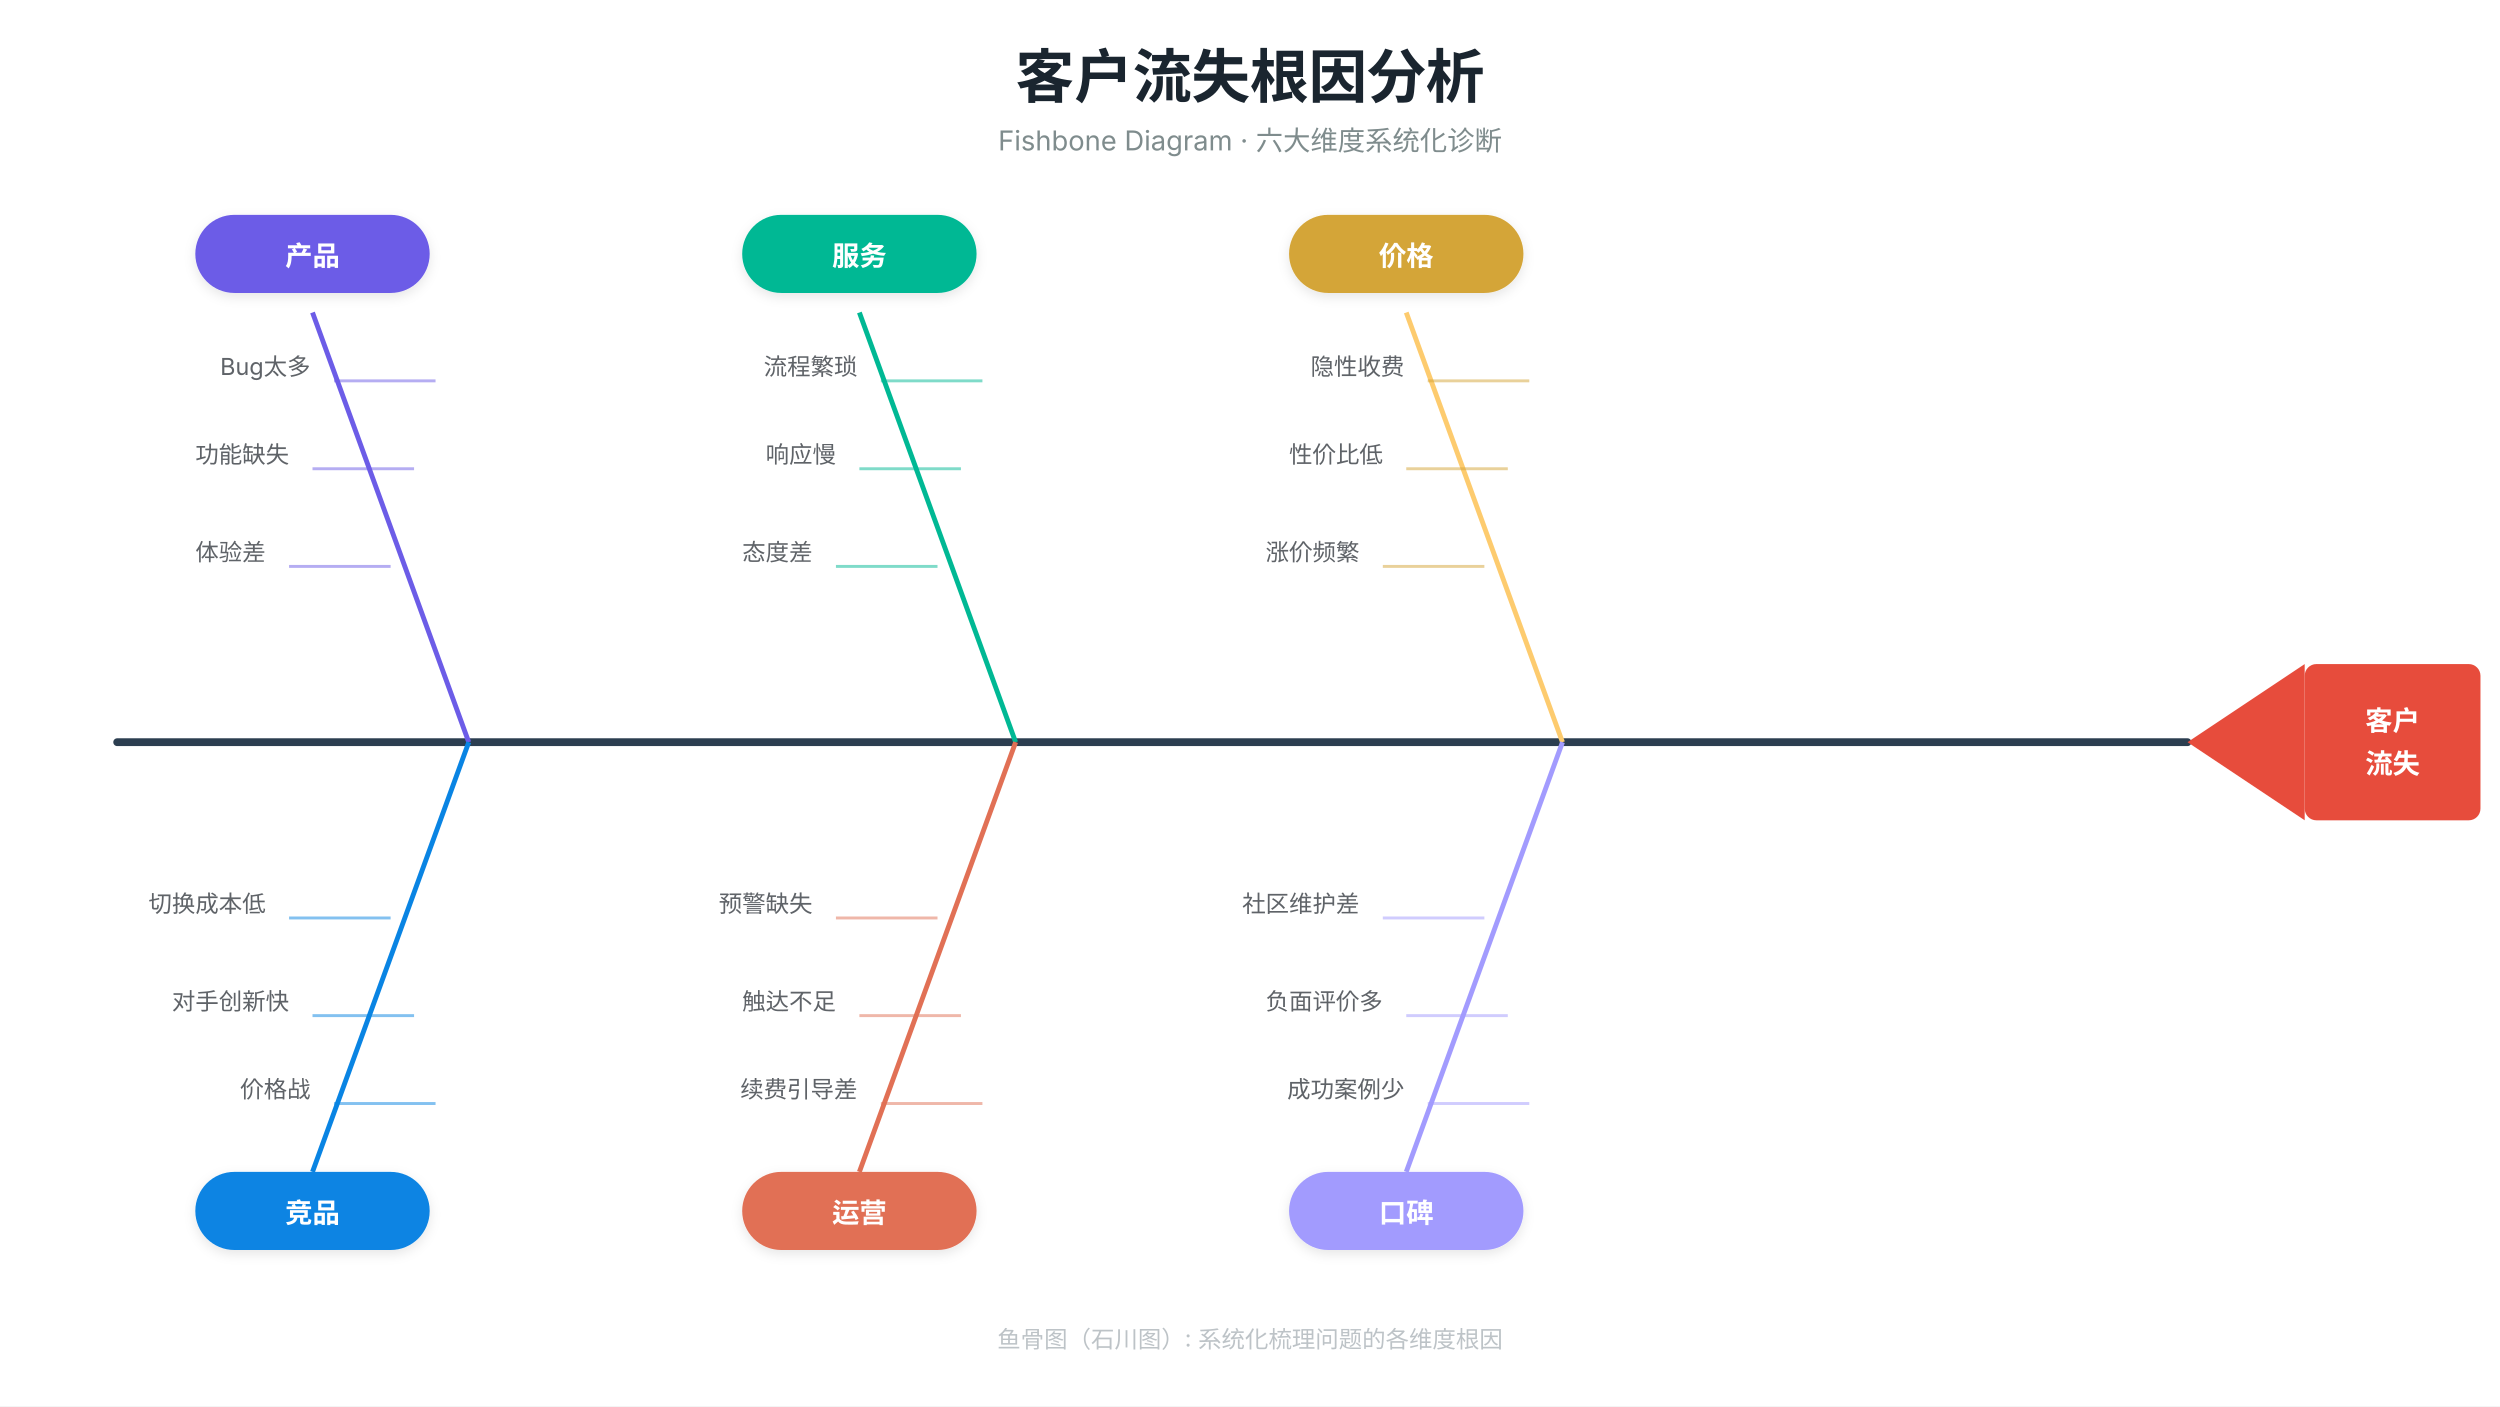
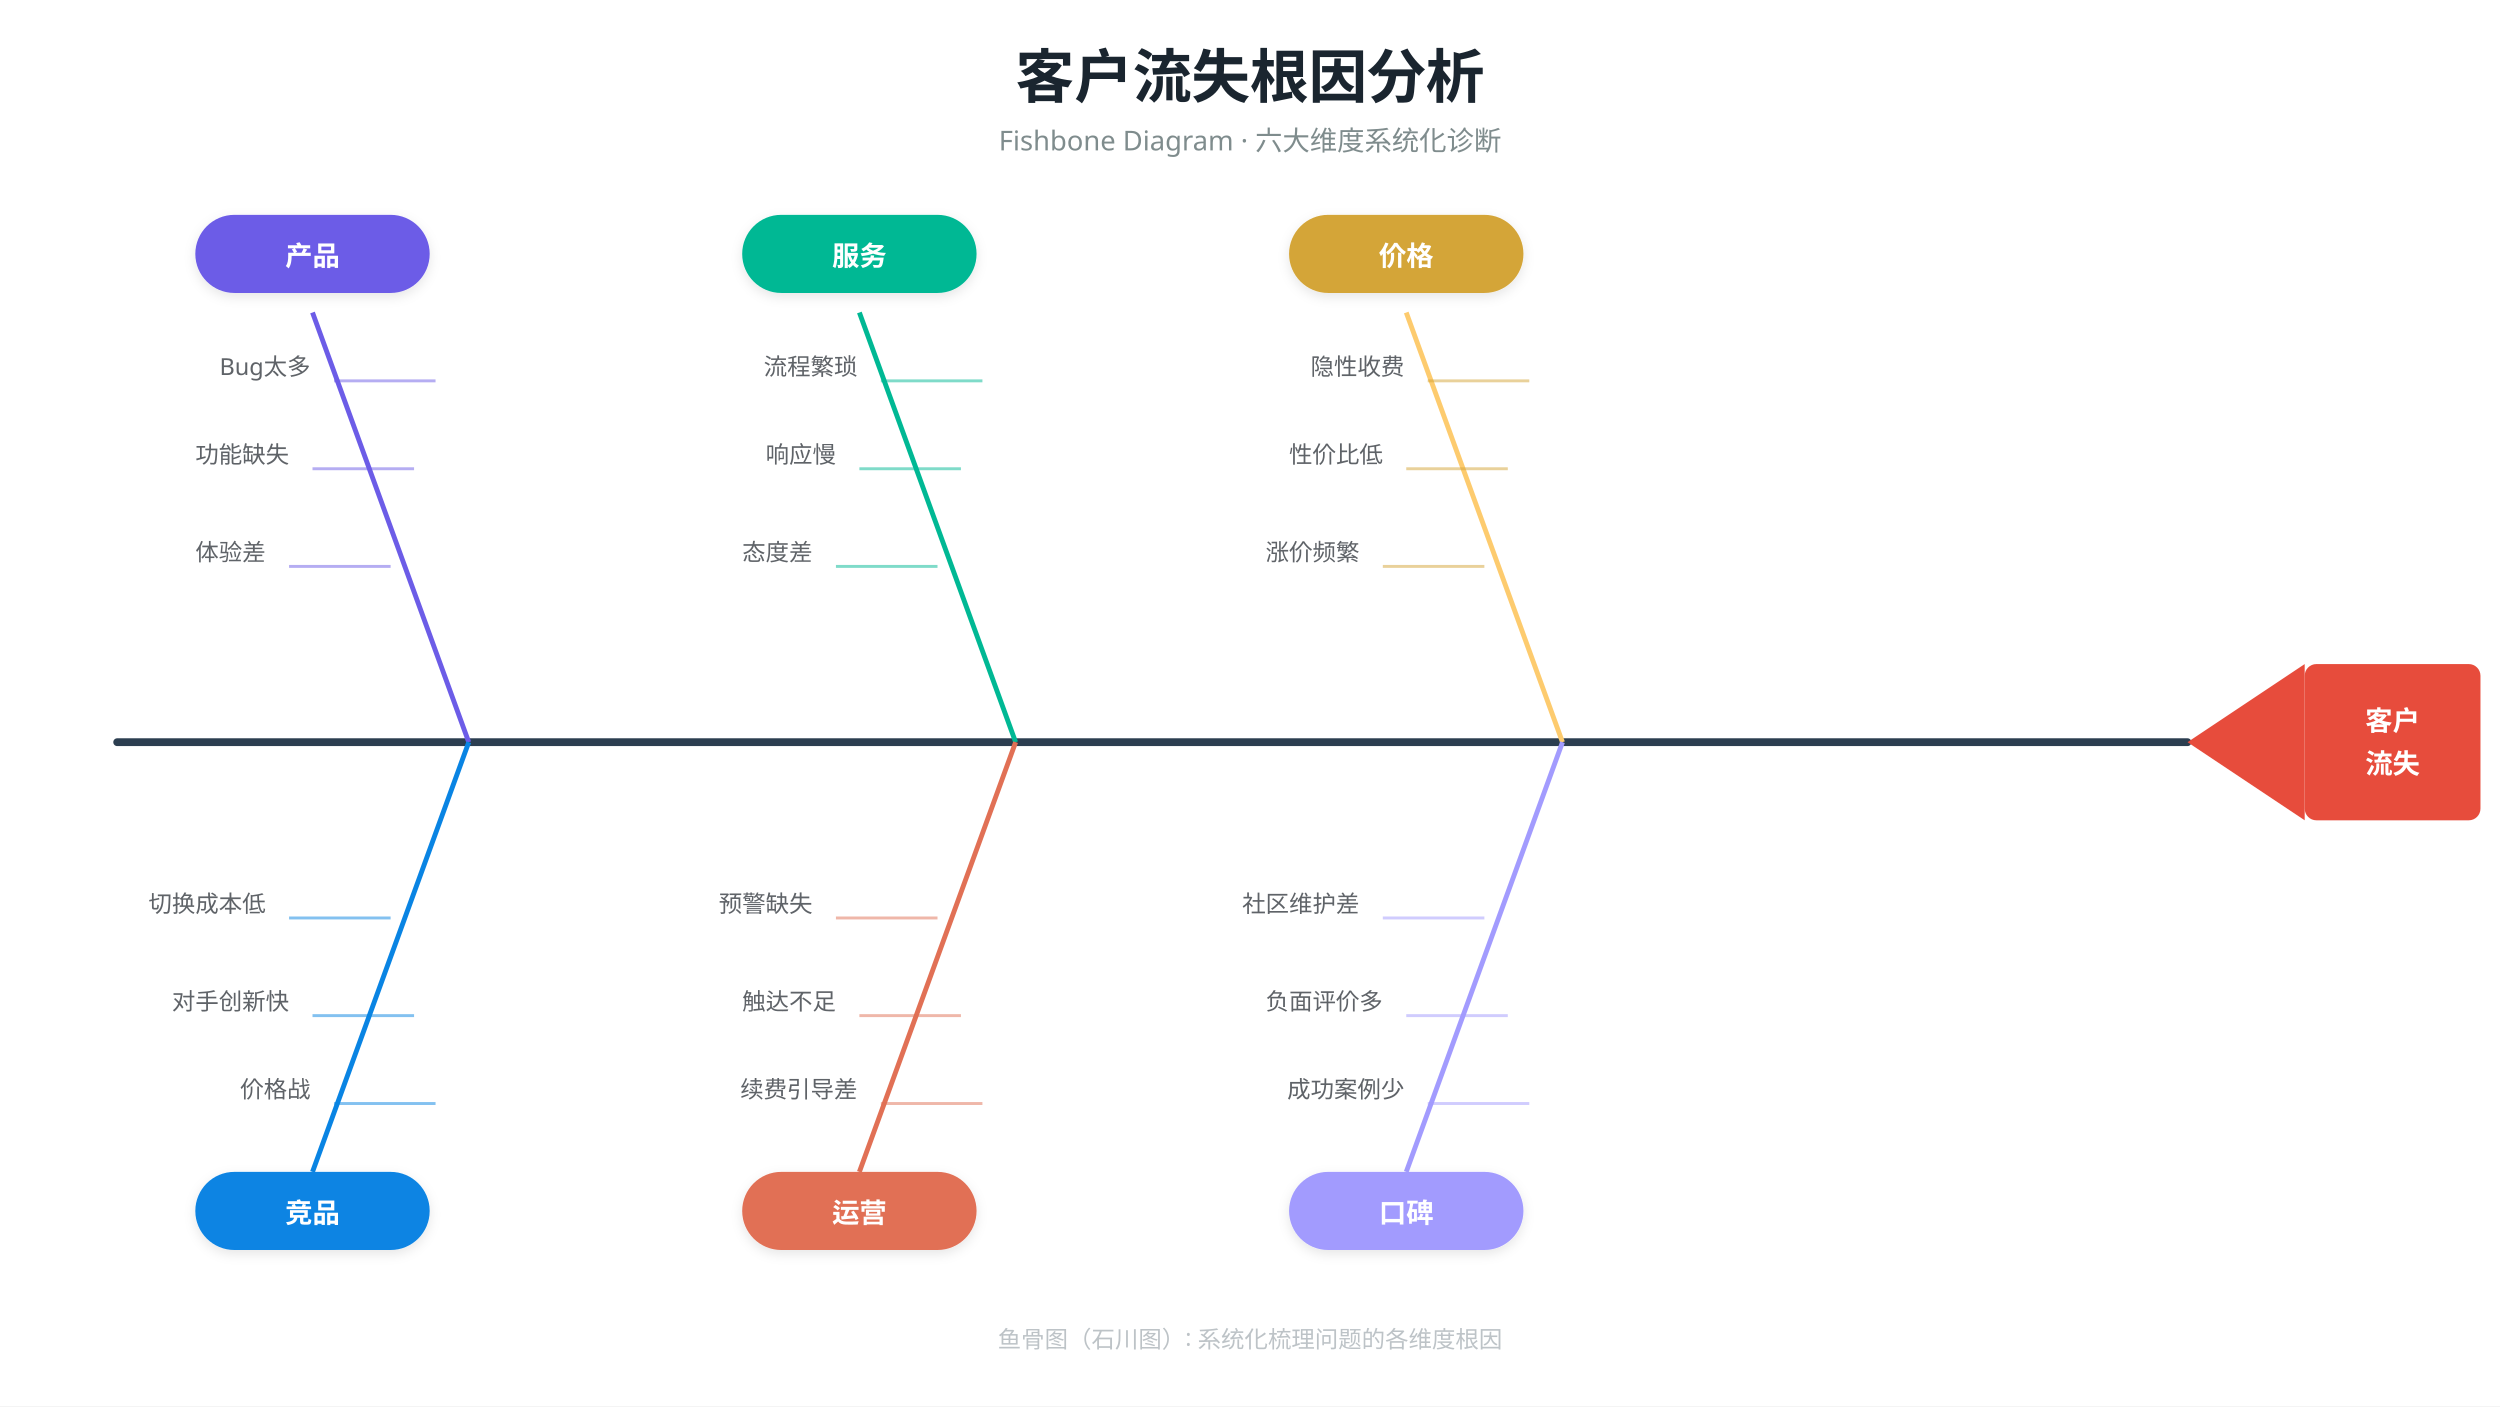
<svg xmlns="http://www.w3.org/2000/svg" viewBox="0 0 1280 720" width="1280" height="720">
  <defs>
    <filter id="nodeShadow" x="-20%" y="-20%" width="140%" height="140%">
      <feGaussianBlur in="SourceAlpha" stdDeviation="3" />
      <feOffset dx="0" dy="2" result="offsetblur" />
      <feComponentTransfer>
        <feFuncA type="linear" slope="0.1" />
      </feComponentTransfer>
      <feMerge>
        <feMergeNode />
        <feMergeNode in="SourceGraphic" />
      </feMerge>
    </filter>
  </defs>
  <rect width="1280" height="720" fill="#FFFFFF" />
-   <text x="640" y="50" text-anchor="middle" font-family="-apple-system, BlinkMacSystemFont, 'Segoe UI', sans-serif" font-size="30" font-weight="700" fill="#1A252F">客户流失根因分析</text>
-   <text x="640" y="77" text-anchor="middle" font-family="-apple-system, BlinkMacSystemFont, 'Segoe UI', sans-serif" font-size="14" fill="#7F8C8D">Fishbone Diagram · 六大维度系统化诊断</text>
+   <text x="640" y="50" text-anchor="middle" font-family="思源黑体, Source Han Sans SC" font-size="30" font-weight="700" fill="#1A252F">客户流失根因分析</text>
+   <text x="640" y="77" text-anchor="middle" font-family="思源黑体, Source Han Sans SC" font-size="14" fill="#7F8C8D">Fishbone Diagram · 六大维度系统化诊断</text>
  <line x1="60" y1="380" x2="1120" y2="380" stroke="#2C3E50" stroke-width="4" stroke-linecap="round" />
  <polygon points="1120,380 1180,340 1180,420" fill="#E74C3C" />
  <rect x="1180" y="340" width="90" height="80" rx="6" fill="#E74C3C" />
-   <text x="1225" y="374" text-anchor="middle" font-family="-apple-system, BlinkMacSystemFont, 'Segoe UI', sans-serif" font-size="14" font-weight="800" fill="#FFFFFF">客户</text>
-   <text x="1225" y="396" text-anchor="middle" font-family="-apple-system, BlinkMacSystemFont, 'Segoe UI', sans-serif" font-size="14" font-weight="800" fill="#FFFFFF">流失</text>
+   <text x="1225" y="374" text-anchor="middle" font-family="思源黑体, Source Han Sans SC" font-size="14" font-weight="800" fill="#FFFFFF">客户</text>
+   <text x="1225" y="396" text-anchor="middle" font-family="思源黑体, Source Han Sans SC" font-size="14" font-weight="800" fill="#FFFFFF">流失</text>
  <line x1="240" y1="380" x2="160" y2="160" stroke="#6C5CE7" stroke-width="2.5" />
  <rect x="100" y="110" width="120" height="40" rx="20" fill="#6C5CE7" filter="url(#nodeShadow)" />
-   <text x="160" y="136" text-anchor="middle" font-family="-apple-system, BlinkMacSystemFont, 'Segoe UI', sans-serif" font-size="14" font-weight="700" fill="#FFFFFF">产品</text>
+   <text x="160" y="136" text-anchor="middle" font-family="思源黑体, Source Han Sans SC" font-size="14" font-weight="700" fill="#FFFFFF">产品</text>
  <line x1="212" y1="240" x2="160" y2="240" stroke="#6C5CE7" stroke-width="1.5" stroke-opacity="0.5" />
-   <text x="148" y="237" text-anchor="end" font-family="-apple-system, BlinkMacSystemFont, 'Segoe UI', sans-serif" font-size="12" fill="#5F6368">功能缺失</text>
+   <text x="148" y="237" text-anchor="end" font-family="思源黑体, Source Han Sans SC" font-size="12" fill="#5F6368">功能缺失</text>
  <line x1="200" y1="290" x2="148" y2="290" stroke="#6C5CE7" stroke-width="1.5" stroke-opacity="0.5" />
-   <text x="136" y="287" text-anchor="end" font-family="-apple-system, BlinkMacSystemFont, 'Segoe UI', sans-serif" font-size="12" fill="#5F6368">体验差</text>
+   <text x="136" y="287" text-anchor="end" font-family="思源黑体, Source Han Sans SC" font-size="12" fill="#5F6368">体验差</text>
  <line x1="223" y1="195" x2="171" y2="195" stroke="#6C5CE7" stroke-width="1.5" stroke-opacity="0.5" />
-   <text x="159" y="192" text-anchor="end" font-family="-apple-system, BlinkMacSystemFont, 'Segoe UI', sans-serif" font-size="12" fill="#5F6368">Bug太多</text>
+   <text x="159" y="192" text-anchor="end" font-family="思源黑体, Source Han Sans SC" font-size="12" fill="#5F6368">Bug太多</text>
  <line x1="520" y1="380" x2="440" y2="160" stroke="#00B894" stroke-width="2.5" />
  <rect x="380" y="110" width="120" height="40" rx="20" fill="#00B894" filter="url(#nodeShadow)" />
-   <text x="440" y="136" text-anchor="middle" font-family="-apple-system, BlinkMacSystemFont, 'Segoe UI', sans-serif" font-size="14" font-weight="700" fill="#FFFFFF">服务</text>
+   <text x="440" y="136" text-anchor="middle" font-family="思源黑体, Source Han Sans SC" font-size="14" font-weight="700" fill="#FFFFFF">服务</text>
  <line x1="492" y1="240" x2="440" y2="240" stroke="#00B894" stroke-width="1.5" stroke-opacity="0.5" />
-   <text x="428" y="237" text-anchor="end" font-family="-apple-system, BlinkMacSystemFont, 'Segoe UI', sans-serif" font-size="12" fill="#5F6368">响应慢</text>
+   <text x="428" y="237" text-anchor="end" font-family="思源黑体, Source Han Sans SC" font-size="12" fill="#5F6368">响应慢</text>
  <line x1="480" y1="290" x2="428" y2="290" stroke="#00B894" stroke-width="1.5" stroke-opacity="0.5" />
-   <text x="416" y="287" text-anchor="end" font-family="-apple-system, BlinkMacSystemFont, 'Segoe UI', sans-serif" font-size="12" fill="#5F6368">态度差</text>
+   <text x="416" y="287" text-anchor="end" font-family="思源黑体, Source Han Sans SC" font-size="12" fill="#5F6368">态度差</text>
  <line x1="503" y1="195" x2="451" y2="195" stroke="#00B894" stroke-width="1.5" stroke-opacity="0.5" />
-   <text x="439" y="192" text-anchor="end" font-family="-apple-system, BlinkMacSystemFont, 'Segoe UI', sans-serif" font-size="12" fill="#5F6368">流程繁琐</text>
+   <text x="439" y="192" text-anchor="end" font-family="思源黑体, Source Han Sans SC" font-size="12" fill="#5F6368">流程繁琐</text>
  <line x1="800" y1="380" x2="720" y2="160" stroke="#FDCB6E" stroke-width="2.5" />
  <rect x="660" y="110" width="120" height="40" rx="20" fill="#D4A537" filter="url(#nodeShadow)" />
-   <text x="720" y="136" text-anchor="middle" font-family="-apple-system, BlinkMacSystemFont, 'Segoe UI', sans-serif" font-size="14" font-weight="700" fill="#FFFFFF">价格</text>
+   <text x="720" y="136" text-anchor="middle" font-family="思源黑体, Source Han Sans SC" font-size="14" font-weight="700" fill="#FFFFFF">价格</text>
  <line x1="772" y1="240" x2="720" y2="240" stroke="#D4A537" stroke-width="1.5" stroke-opacity="0.5" />
-   <text x="708" y="237" text-anchor="end" font-family="-apple-system, BlinkMacSystemFont, 'Segoe UI', sans-serif" font-size="12" fill="#5F6368">性价比低</text>
+   <text x="708" y="237" text-anchor="end" font-family="思源黑体, Source Han Sans SC" font-size="12" fill="#5F6368">性价比低</text>
  <line x1="760" y1="290" x2="708" y2="290" stroke="#D4A537" stroke-width="1.5" stroke-opacity="0.5" />
-   <text x="696" y="287" text-anchor="end" font-family="-apple-system, BlinkMacSystemFont, 'Segoe UI', sans-serif" font-size="12" fill="#5F6368">涨价频繁</text>
+   <text x="696" y="287" text-anchor="end" font-family="思源黑体, Source Han Sans SC" font-size="12" fill="#5F6368">涨价频繁</text>
  <line x1="783" y1="195" x2="731" y2="195" stroke="#D4A537" stroke-width="1.5" stroke-opacity="0.5" />
-   <text x="719" y="192" text-anchor="end" font-family="-apple-system, BlinkMacSystemFont, 'Segoe UI', sans-serif" font-size="12" fill="#5F6368">隐性收费</text>
+   <text x="719" y="192" text-anchor="end" font-family="思源黑体, Source Han Sans SC" font-size="12" fill="#5F6368">隐性收费</text>
  <line x1="240" y1="380" x2="160" y2="600" stroke="#0984E3" stroke-width="2.5" />
  <rect x="100" y="600" width="120" height="40" rx="20" fill="#0984E3" filter="url(#nodeShadow)" />
-   <text x="160" y="626" text-anchor="middle" font-family="-apple-system, BlinkMacSystemFont, 'Segoe UI', sans-serif" font-size="14" font-weight="700" fill="#FFFFFF">竞品</text>
+   <text x="160" y="626" text-anchor="middle" font-family="思源黑体, Source Han Sans SC" font-size="14" font-weight="700" fill="#FFFFFF">竞品</text>
  <line x1="212" y1="520" x2="160" y2="520" stroke="#0984E3" stroke-width="1.5" stroke-opacity="0.5" />
-   <text x="148" y="517" text-anchor="end" font-family="-apple-system, BlinkMacSystemFont, 'Segoe UI', sans-serif" font-size="12" fill="#5F6368">对手创新快</text>
+   <text x="148" y="517" text-anchor="end" font-family="思源黑体, Source Han Sans SC" font-size="12" fill="#5F6368">对手创新快</text>
  <line x1="200" y1="470" x2="148" y2="470" stroke="#0984E3" stroke-width="1.5" stroke-opacity="0.5" />
-   <text x="136" y="467" text-anchor="end" font-family="-apple-system, BlinkMacSystemFont, 'Segoe UI', sans-serif" font-size="12" fill="#5F6368">切换成本低</text>
+   <text x="136" y="467" text-anchor="end" font-family="思源黑体, Source Han Sans SC" font-size="12" fill="#5F6368">切换成本低</text>
  <line x1="223" y1="565" x2="171" y2="565" stroke="#0984E3" stroke-width="1.5" stroke-opacity="0.5" />
-   <text x="159" y="562" text-anchor="end" font-family="-apple-system, BlinkMacSystemFont, 'Segoe UI', sans-serif" font-size="12" fill="#5F6368">价格战</text>
+   <text x="159" y="562" text-anchor="end" font-family="思源黑体, Source Han Sans SC" font-size="12" fill="#5F6368">价格战</text>
  <line x1="520" y1="380" x2="440" y2="600" stroke="#E17055" stroke-width="2.5" />
  <rect x="380" y="600" width="120" height="40" rx="20" fill="#E17055" filter="url(#nodeShadow)" />
-   <text x="440" y="626" text-anchor="middle" font-family="-apple-system, BlinkMacSystemFont, 'Segoe UI', sans-serif" font-size="14" font-weight="700" fill="#FFFFFF">运营</text>
+   <text x="440" y="626" text-anchor="middle" font-family="思源黑体, Source Han Sans SC" font-size="14" font-weight="700" fill="#FFFFFF">运营</text>
  <line x1="492" y1="520" x2="440" y2="520" stroke="#E17055" stroke-width="1.5" stroke-opacity="0.5" />
-   <text x="428" y="517" text-anchor="end" font-family="-apple-system, BlinkMacSystemFont, 'Segoe UI', sans-serif" font-size="12" fill="#5F6368">触达不足</text>
+   <text x="428" y="517" text-anchor="end" font-family="思源黑体, Source Han Sans SC" font-size="12" fill="#5F6368">触达不足</text>
  <line x1="480" y1="470" x2="428" y2="470" stroke="#E17055" stroke-width="1.5" stroke-opacity="0.5" />
-   <text x="416" y="467" text-anchor="end" font-family="-apple-system, BlinkMacSystemFont, 'Segoe UI', sans-serif" font-size="12" fill="#5F6368">预警缺失</text>
+   <text x="416" y="467" text-anchor="end" font-family="思源黑体, Source Han Sans SC" font-size="12" fill="#5F6368">预警缺失</text>
  <line x1="503" y1="565" x2="451" y2="565" stroke="#E17055" stroke-width="1.5" stroke-opacity="0.5" />
-   <text x="439" y="562" text-anchor="end" font-family="-apple-system, BlinkMacSystemFont, 'Segoe UI', sans-serif" font-size="12" fill="#5F6368">续费引导差</text>
+   <text x="439" y="562" text-anchor="end" font-family="思源黑体, Source Han Sans SC" font-size="12" fill="#5F6368">续费引导差</text>
  <line x1="800" y1="380" x2="720" y2="600" stroke="#A29BFE" stroke-width="2.5" />
  <rect x="660" y="600" width="120" height="40" rx="20" fill="#A29BFE" filter="url(#nodeShadow)" />
-   <text x="720" y="626" text-anchor="middle" font-family="-apple-system, BlinkMacSystemFont, 'Segoe UI', sans-serif" font-size="14" font-weight="700" fill="#FFFFFF">口碑</text>
+   <text x="720" y="626" text-anchor="middle" font-family="思源黑体, Source Han Sans SC" font-size="14" font-weight="700" fill="#FFFFFF">口碑</text>
  <line x1="772" y1="520" x2="720" y2="520" stroke="#A29BFE" stroke-width="1.5" stroke-opacity="0.5" />
-   <text x="708" y="517" text-anchor="end" font-family="-apple-system, BlinkMacSystemFont, 'Segoe UI', sans-serif" font-size="12" fill="#5F6368">负面评价多</text>
+   <text x="708" y="517" text-anchor="end" font-family="思源黑体, Source Han Sans SC" font-size="12" fill="#5F6368">负面评价多</text>
  <line x1="760" y1="470" x2="708" y2="470" stroke="#A29BFE" stroke-width="1.5" stroke-opacity="0.5" />
-   <text x="696" y="467" text-anchor="end" font-family="-apple-system, BlinkMacSystemFont, 'Segoe UI', sans-serif" font-size="12" fill="#5F6368">社区维护差</text>
+   <text x="696" y="467" text-anchor="end" font-family="思源黑体, Source Han Sans SC" font-size="12" fill="#5F6368">社区维护差</text>
  <line x1="783" y1="565" x2="731" y2="565" stroke="#A29BFE" stroke-width="1.5" stroke-opacity="0.5" />
-   <text x="719" y="562" text-anchor="end" font-family="-apple-system, BlinkMacSystemFont, 'Segoe UI', sans-serif" font-size="12" fill="#5F6368">成功案例少</text>
-   <text x="640" y="690" text-anchor="middle" font-family="-apple-system, BlinkMacSystemFont, 'Segoe UI', sans-serif" font-size="12" fill="#BDC3C7">鱼骨图（石川图）: 系统化梳理问题的各维度根因</text>
+   <text x="719" y="562" text-anchor="end" font-family="思源黑体, Source Han Sans SC" font-size="12" fill="#5F6368">成功案例少</text>
+   <text x="640" y="690" text-anchor="middle" font-family="思源黑体, Source Han Sans SC" font-size="12" fill="#BDC3C7">鱼骨图（石川图）: 系统化梳理问题的各维度根因</text>
</svg>
